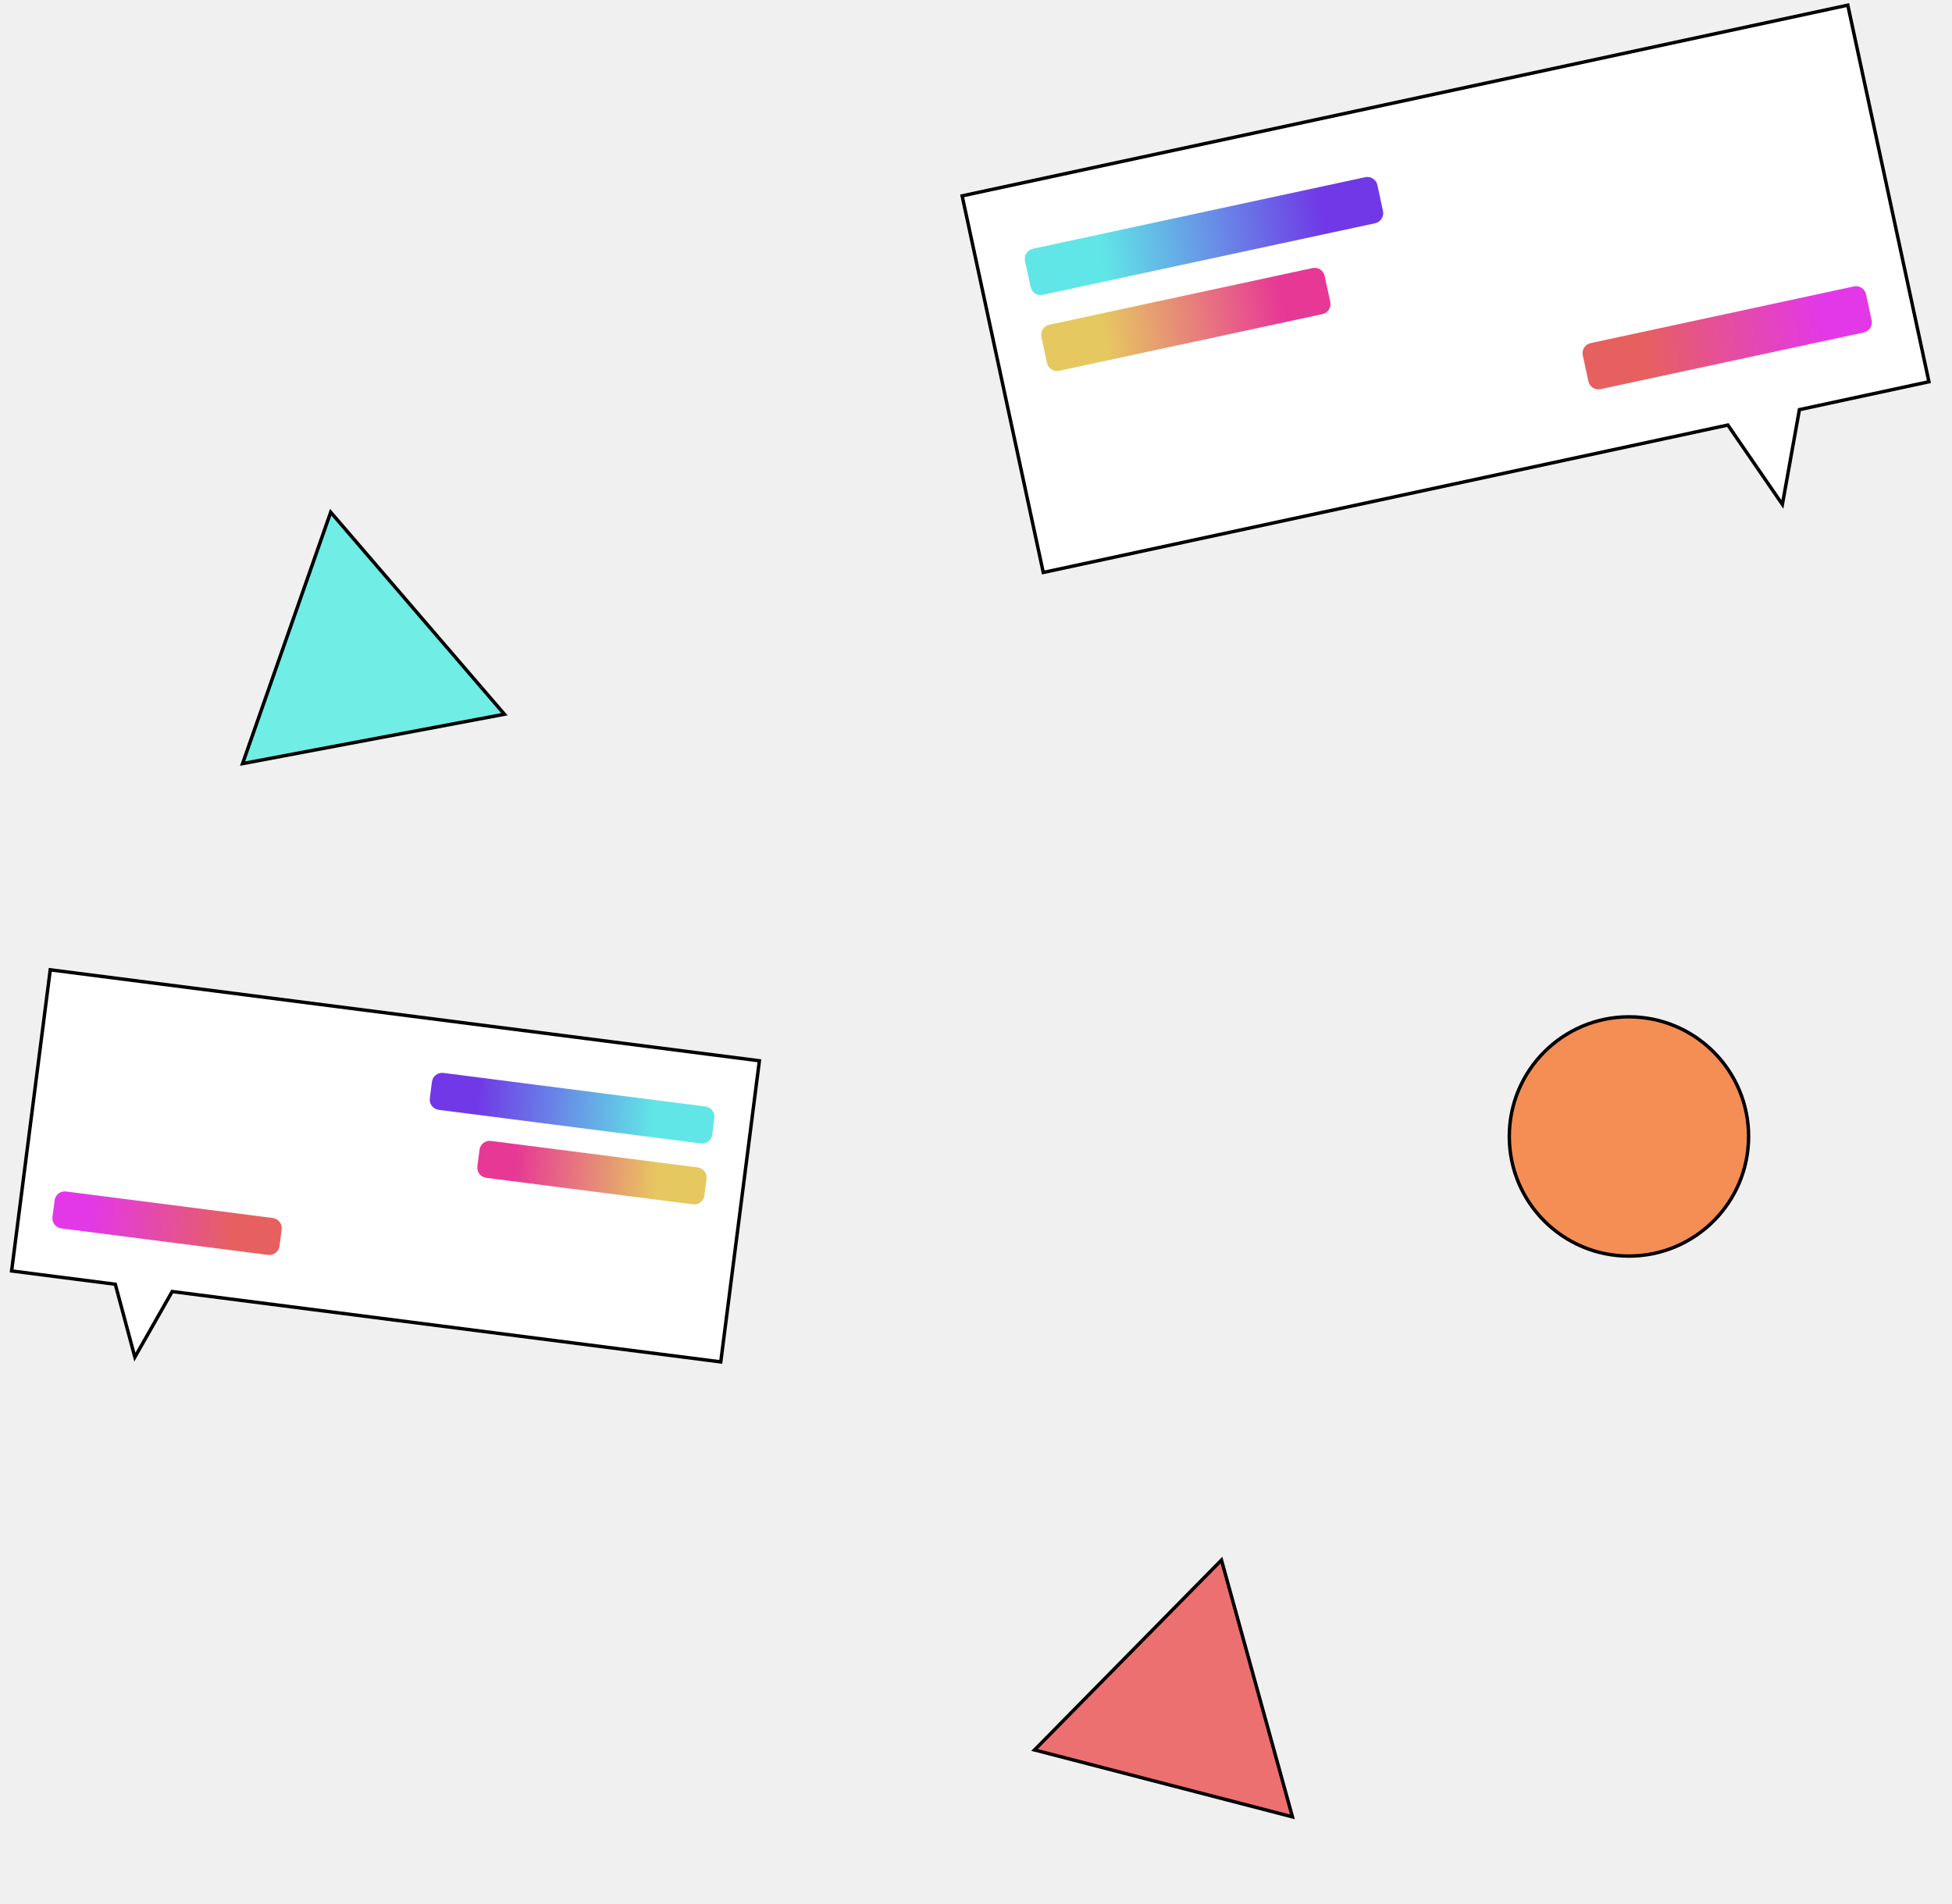
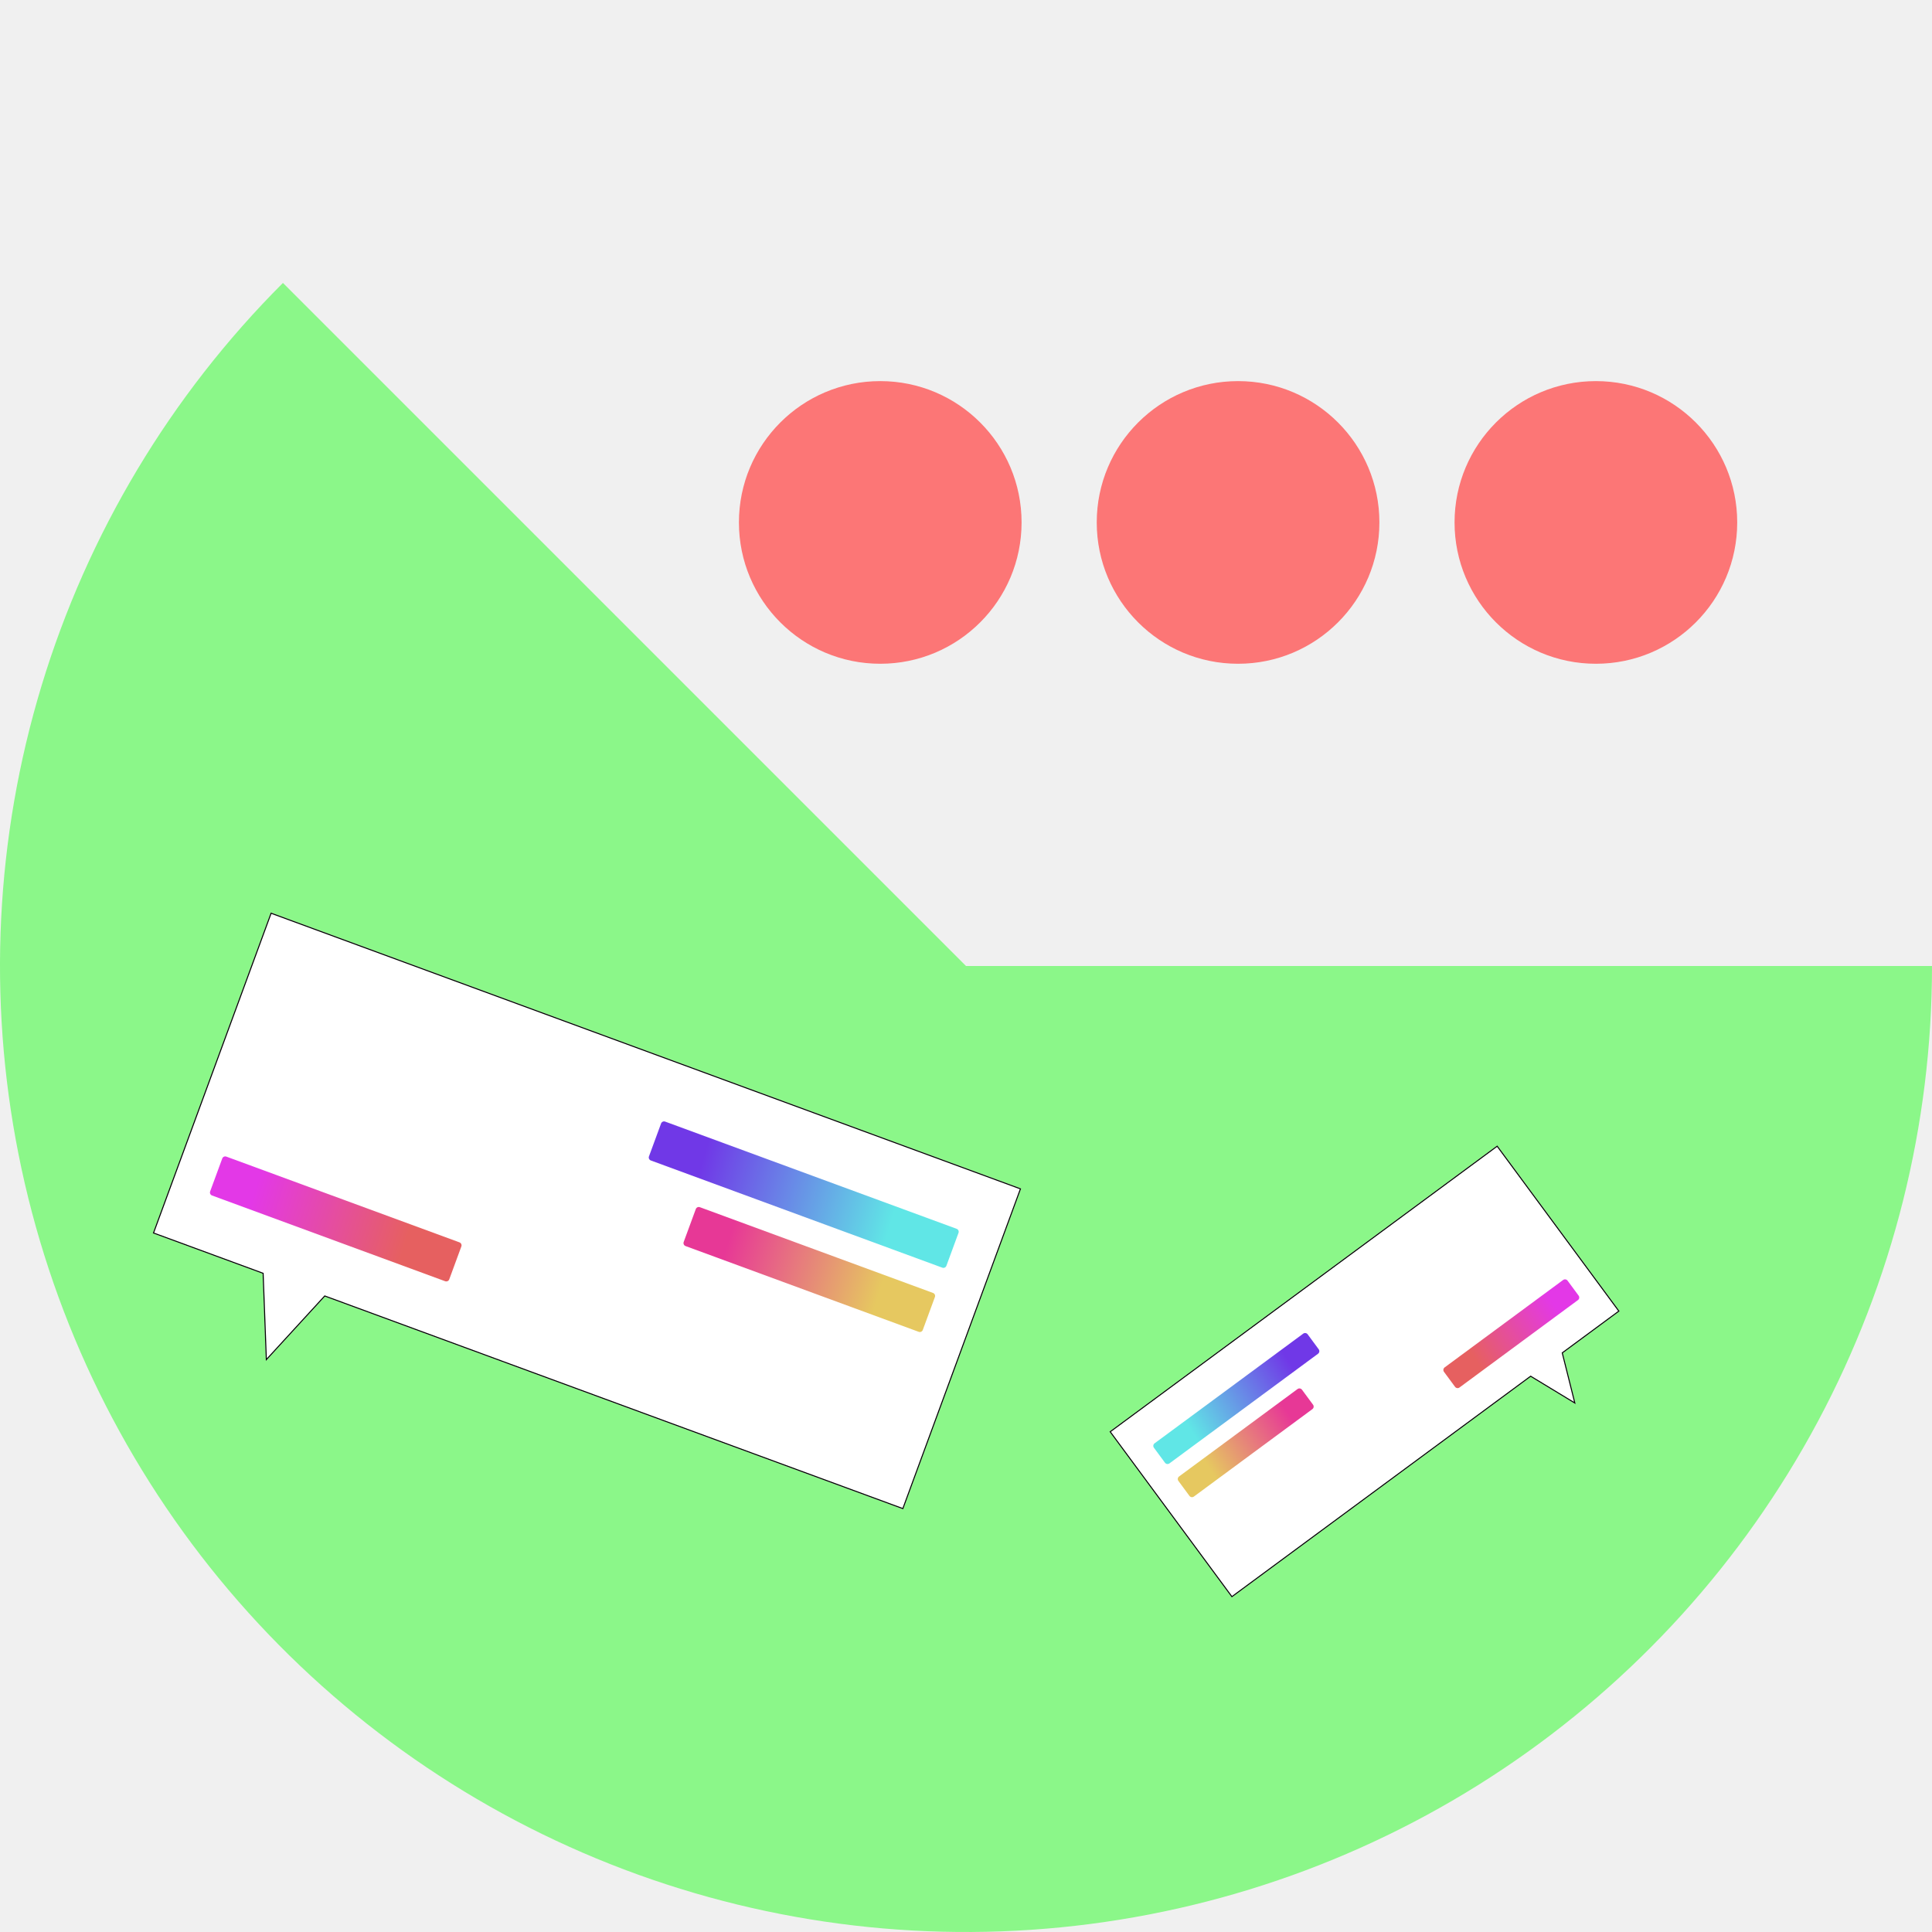
- <svg xmlns="http://www.w3.org/2000/svg" width="571" height="557" viewBox="0 0 571 557" fill="none">
-   <mask id="path-1-inside-1" fill="white">
-     <path fill-rule="evenodd" clip-rule="evenodd" d="M540.906 0.913L280.851 56.922L304.792 168.085L505.209 124.921L521.662 148.871L526.797 120.271L564.847 112.076L540.906 0.913Z" />
+ <svg xmlns="http://www.w3.org/2000/svg" width="1825" height="1825" viewBox="0 0 1825 1825" fill="none">
+   <path d="M1825 912.5C1825 1062.56 1787.99 1210.31 1717.25 1342.65C1646.51 1474.99 1544.23 1587.85 1419.46 1671.22C1294.69 1754.59 1151.28 1805.9 1001.94 1820.61C852.602 1835.31 701.94 1812.97 563.301 1755.54C424.663 1698.11 302.326 1607.38 207.128 1491.38C111.93 1375.38 46.809 1237.7 17.533 1090.52C-11.742 943.342 -4.269 791.215 39.292 647.615C82.853 504.015 161.156 373.375 267.265 267.265L912.5 912.5L1825 912.5Z" fill="#8BF789" />
+   <mask id="path-2-inside-1" fill="white">
+     <path fill-rule="evenodd" clip-rule="evenodd" d="M255.783 862L964.602 1122.71L853.16 1425.7L306.895 1224.78L251.134 1285.58L248.054 1203.14L144.341 1164.99L255.783 862Z" />
  </mask>
-   <path fill-rule="evenodd" clip-rule="evenodd" d="M540.906 0.913L280.851 56.922L304.792 168.085L505.209 124.921L521.662 148.871L526.797 120.271L564.847 112.076L540.906 0.913Z" fill="white" />
-   <path d="M280.851 56.922L280.64 55.944L279.662 56.155L279.873 57.132L280.851 56.922ZM540.906 0.913L541.883 0.702L541.673 -0.275L540.695 -0.065L540.906 0.913ZM304.792 168.085L303.815 168.296L304.025 169.273L305.003 169.063L304.792 168.085ZM505.209 124.921L506.033 124.355L505.654 123.802L504.998 123.943L505.209 124.921ZM521.662 148.871L520.838 149.437L522.216 151.444L522.646 149.048L521.662 148.871ZM526.797 120.271L526.586 119.294L525.931 119.435L525.813 120.095L526.797 120.271ZM564.847 112.076L565.058 113.054L566.036 112.843L565.825 111.866L564.847 112.076ZM281.061 57.9L541.116 1.89L540.695 -0.065L280.64 55.944L281.061 57.9ZM305.77 167.875L281.828 56.711L279.873 57.132L303.815 168.296L305.77 167.875ZM504.998 123.943L304.582 167.108L305.003 169.063L505.419 125.898L504.998 123.943ZM522.486 148.305L506.033 124.355L504.385 125.487L520.838 149.437L522.486 148.305ZM525.813 120.095L520.678 148.694L522.646 149.048L527.781 120.448L525.813 120.095ZM564.637 111.099L526.586 119.294L527.007 121.249L565.058 113.054L564.637 111.099ZM539.928 1.123L563.87 112.287L565.825 111.866L541.883 0.702L539.928 1.123Z" fill="black" mask="url(#path-1-inside-1)" />
-   <rect x="299.207" y="73.412" width="105.442" height="13.783" rx="3" transform="rotate(-12.1544 299.207 73.4125)" fill="url(#paint0_linear)" />
-   <rect x="303.995" y="95.645" width="84.767" height="13.783" rx="3" transform="rotate(-12.1544 303.995 95.6453)" fill="url(#paint1_linear)" />
-   <rect x="462.36" y="101.016" width="84.767" height="13.783" rx="3" transform="rotate(-12.1544 462.36 101.016)" fill="url(#paint2_linear)" />
-   <mask id="path-6-inside-2" fill="white">
-     <path fill-rule="evenodd" clip-rule="evenodd" d="M14.264 283.186L222.699 309.923L211.271 399.021L50.636 378.416L39.283 398.366L33.333 376.196L2.835 372.284L14.264 283.186Z" />
+   <path fill-rule="evenodd" clip-rule="evenodd" d="M255.783 862L964.602 1122.71L853.16 1425.7L306.895 1224.78L251.134 1285.58L248.054 1203.14L144.341 1164.99L255.783 862Z" fill="white" />
+   <path d="M964.602 1122.71L964.947 1121.77L965.885 1122.11L965.54 1123.05L964.602 1122.71ZM255.783 862L254.844 861.655L255.189 860.716L256.128 861.061L255.783 862ZM853.16 1425.7L854.099 1426.04L853.753 1426.98L852.815 1426.64L853.16 1425.7ZM306.895 1224.78L306.158 1224.1L306.611 1223.61L307.24 1223.84L306.895 1224.78ZM251.134 1285.58L251.871 1286.25L250.225 1288.05L250.135 1285.61L251.134 1285.58ZM248.054 1203.14L248.399 1202.2L249.028 1202.43L249.053 1203.1L248.054 1203.14ZM144.341 1164.99L143.996 1165.93L143.057 1165.59L143.403 1164.65L144.341 1164.99ZM964.256 1123.64L255.438 862.939L256.128 861.061L964.947 1121.77L964.256 1123.64ZM852.222 1425.35L963.663 1122.36L965.54 1123.05L854.099 1426.04L852.222 1425.35ZM307.24 1223.84L853.505 1424.76L852.815 1426.64L306.55 1225.72L307.24 1223.84ZM250.397 1284.9L306.158 1224.1L307.632 1225.46L251.871 1286.25L250.397 1284.9ZM249.053 1203.1L252.133 1285.54L250.135 1285.61L247.055 1203.18L249.053 1203.1ZM144.686 1164.05L248.399 1202.2L247.709 1204.08L143.996 1165.93L144.686 1164.05ZM256.721 862.345L145.28 1165.34L143.403 1164.65L254.844 861.655L256.721 862.345Z" fill="black" mask="url(#path-2-inside-1)" />
+   <rect width="299.358" height="39.132" rx="3" transform="matrix(-0.938531 -0.345194 -0.345194 0.938531 906.452 1161.78)" fill="url(#paint0_linear)" />
+   <rect width="240.66" height="39.132" rx="3" transform="matrix(-0.938531 -0.345194 -0.345194 0.938531 884.164 1222.37)" fill="url(#paint1_linear)" />
+   <rect width="240.66" height="39.132" rx="3" transform="matrix(-0.938531 -0.345194 -0.345194 0.938531 436.842 1174.59)" fill="url(#paint2_linear)" />
+   <mask id="path-7-inside-2" fill="white">
+     <path fill-rule="evenodd" clip-rule="evenodd" d="M1414.36 1082L1048 1352.35L1163.56 1508.95L1445.9 1300.6L1488.42 1326.4L1476.31 1278.16L1529.92 1238.6L1414.36 1082Z" />
  </mask>
-   <path fill-rule="evenodd" clip-rule="evenodd" d="M14.264 283.186L222.699 309.923L211.271 399.021L50.636 378.416L39.283 398.366L33.333 376.196L2.835 372.284L14.264 283.186Z" fill="white" />
-   <path d="M222.699 309.923L222.827 308.931L223.819 309.058L223.691 310.05L222.699 309.923ZM14.264 283.186L13.272 283.059L13.399 282.067L14.391 282.194L14.264 283.186ZM211.271 399.021L212.263 399.148L212.135 400.14L211.143 400.013L211.271 399.021ZM50.636 378.416L49.767 377.921L50.098 377.339L50.763 377.424L50.636 378.416ZM39.283 398.366L40.152 398.86L38.948 400.976L38.317 398.625L39.283 398.366ZM33.333 376.196L33.46 375.205L34.125 375.29L34.299 375.937L33.333 376.196ZM2.835 372.284L2.708 373.276L1.716 373.149L1.843 372.157L2.835 372.284ZM222.572 310.915L14.137 284.178L14.391 282.194L222.827 308.931L222.572 310.915ZM210.279 398.894L221.708 309.796L223.691 310.05L212.263 399.148L210.279 398.894ZM50.763 377.424L211.398 398.029L211.143 400.013L50.508 379.408L50.763 377.424ZM38.414 397.871L49.767 377.921L51.505 378.911L40.152 398.86L38.414 397.871ZM34.299 375.937L40.249 398.107L38.317 398.625L32.367 376.456L34.299 375.937ZM2.962 371.293L33.46 375.205L33.206 377.188L2.708 373.276L2.962 371.293ZM15.256 283.314L3.827 372.412L1.843 372.157L13.272 283.059L15.256 283.314Z" fill="black" mask="url(#path-6-inside-2)" />
-   <rect width="83.295" height="10.888" rx="3" transform="matrix(-0.991873 -0.127229 -0.127229 0.991873 209.351 324.128)" fill="url(#paint3_linear)" />
-   <rect width="66.963" height="10.888" rx="3" transform="matrix(-0.991873 -0.127229 -0.127229 0.991873 207.065 341.947)" fill="url(#paint4_linear)" />
-   <rect width="66.963" height="10.888" rx="3" transform="matrix(-0.991873 -0.127229 -0.127229 0.991873 82.769 356.741)" fill="url(#paint5_linear)" />
-   <path d="M302.626 511.988L357.305 456.443L378.069 531.569L302.626 511.988Z" fill="#ED7070" stroke="black" />
-   <path d="M96.74 149.861L147.547 208.968L70.956 223.415L96.74 149.861Z" fill="#70EDE5" stroke="black" />
-   <circle cx="476.5" cy="332.5" r="35" fill="#F48E55" stroke="black" />
+   <path fill-rule="evenodd" clip-rule="evenodd" d="M1414.36 1082L1048 1352.35L1163.56 1508.95L1445.9 1300.6L1488.42 1326.4L1476.31 1278.16L1529.92 1238.6L1414.36 1082Z" fill="white" />
+   <path d="M1048 1352.35L1047.41 1351.54L1046.6 1352.13L1047.2 1352.94L1048 1352.35ZM1414.36 1082L1415.16 1081.41L1414.57 1080.6L1413.76 1081.2L1414.36 1082ZM1163.56 1508.95L1162.76 1509.54L1163.35 1510.35L1164.16 1509.75L1163.56 1508.95ZM1445.9 1300.6L1446.42 1299.75L1445.85 1299.4L1445.31 1299.8L1445.9 1300.6ZM1488.42 1326.4L1487.9 1327.25L1489.98 1328.51L1489.39 1326.15L1488.42 1326.4ZM1476.31 1278.16L1475.72 1277.35L1475.18 1277.75L1475.34 1278.4L1476.31 1278.16ZM1529.92 1238.6L1530.51 1239.41L1531.32 1238.81L1530.72 1238.01L1529.92 1238.6ZM1048.59 1353.15L1414.95 1082.8L1413.76 1081.2L1047.41 1351.54L1048.59 1353.15ZM1164.37 1508.35L1048.8 1351.75L1047.2 1352.94L1162.76 1509.54L1164.37 1508.35ZM1445.31 1299.8L1162.97 1508.14L1164.16 1509.75L1446.5 1301.41L1445.31 1299.8ZM1488.94 1325.54L1446.42 1299.75L1445.38 1301.46L1487.9 1327.25L1488.94 1325.54ZM1475.34 1278.4L1487.45 1326.64L1489.39 1326.15L1477.28 1277.92L1475.34 1278.4ZM1529.32 1237.8L1475.72 1277.35L1476.91 1278.96L1530.51 1239.41L1529.32 1237.8ZM1413.55 1082.59L1529.11 1239.2L1530.72 1238.01L1415.16 1081.41L1413.55 1082.59Z" fill="black" mask="url(#path-7-inside-2)" />
+   <rect x="1088.24" y="1365.16" width="180.471" height="23.591" rx="3" transform="rotate(-36.4247 1088.24 1365.16)" fill="url(#paint3_linear)" />
+   <rect x="1111.35" y="1396.48" width="145.085" height="23.591" rx="3" transform="rotate(-36.4247 1111.35 1396.48)" fill="url(#paint4_linear)" />
+   <rect x="1362.23" y="1293.45" width="145.084" height="23.591" rx="3" transform="rotate(-36.4247 1362.23 1293.45)" fill="url(#paint5_linear)" />
+   <circle cx="831.5" cy="493.5" r="133.5" fill="#FC7676" />
+   <circle cx="1169.5" cy="493.5" r="133.5" fill="#FC7676" />
+   <circle cx="1507.5" cy="493.5" r="133.5" fill="#FC7676" />
  <defs>
-     <linearGradient id="paint0_linear" x1="320.915" y1="87.196" x2="386.731" y2="91.675" gradientUnits="userSpaceOnUse">
+     <linearGradient id="paint0_linear" x1="61.633" y1="39.132" x2="248.487" y2="51.85" gradientUnits="userSpaceOnUse">
      <stop stop-color="#60E6E6" />
      <stop offset="1" stop-color="#7038E7" />
    </linearGradient>
-     <linearGradient id="paint1_linear" x1="321.447" y1="109.429" x2="374.444" y2="112.328" gradientUnits="userSpaceOnUse">
+     <linearGradient id="paint1_linear" x1="49.548" y1="39.132" x2="200.009" y2="47.365" gradientUnits="userSpaceOnUse">
      <stop stop-color="#E6C860" />
      <stop offset="1" stop-color="#E73896" />
    </linearGradient>
-     <linearGradient id="paint2_linear" x1="479.812" y1="114.799" x2="532.809" y2="117.699" gradientUnits="userSpaceOnUse">
+     <linearGradient id="paint2_linear" x1="49.548" y1="39.132" x2="200.009" y2="47.365" gradientUnits="userSpaceOnUse">
      <stop stop-color="#E66060" />
      <stop offset="1" stop-color="#E338E7" />
    </linearGradient>
-     <linearGradient id="paint3_linear" x1="17.149" y1="10.888" x2="69.14" y2="14.427" gradientUnits="userSpaceOnUse">
+     <linearGradient id="paint3_linear" x1="1125.4" y1="1388.75" x2="1238.04" y2="1396.42" gradientUnits="userSpaceOnUse">
      <stop stop-color="#60E6E6" />
      <stop offset="1" stop-color="#7038E7" />
    </linearGradient>
-     <linearGradient id="paint4_linear" x1="13.787" y1="10.888" x2="55.652" y2="13.179" gradientUnits="userSpaceOnUse">
+     <linearGradient id="paint4_linear" x1="1141.22" y1="1420.07" x2="1231.93" y2="1425.04" gradientUnits="userSpaceOnUse">
      <stop stop-color="#E6C860" />
      <stop offset="1" stop-color="#E73896" />
    </linearGradient>
-     <linearGradient id="paint5_linear" x1="13.787" y1="10.888" x2="55.652" y2="13.179" gradientUnits="userSpaceOnUse">
+     <linearGradient id="paint5_linear" x1="1392.1" y1="1317.04" x2="1482.81" y2="1322" gradientUnits="userSpaceOnUse">
      <stop stop-color="#E66060" />
      <stop offset="1" stop-color="#E338E7" />
    </linearGradient>
  </defs>
</svg>
